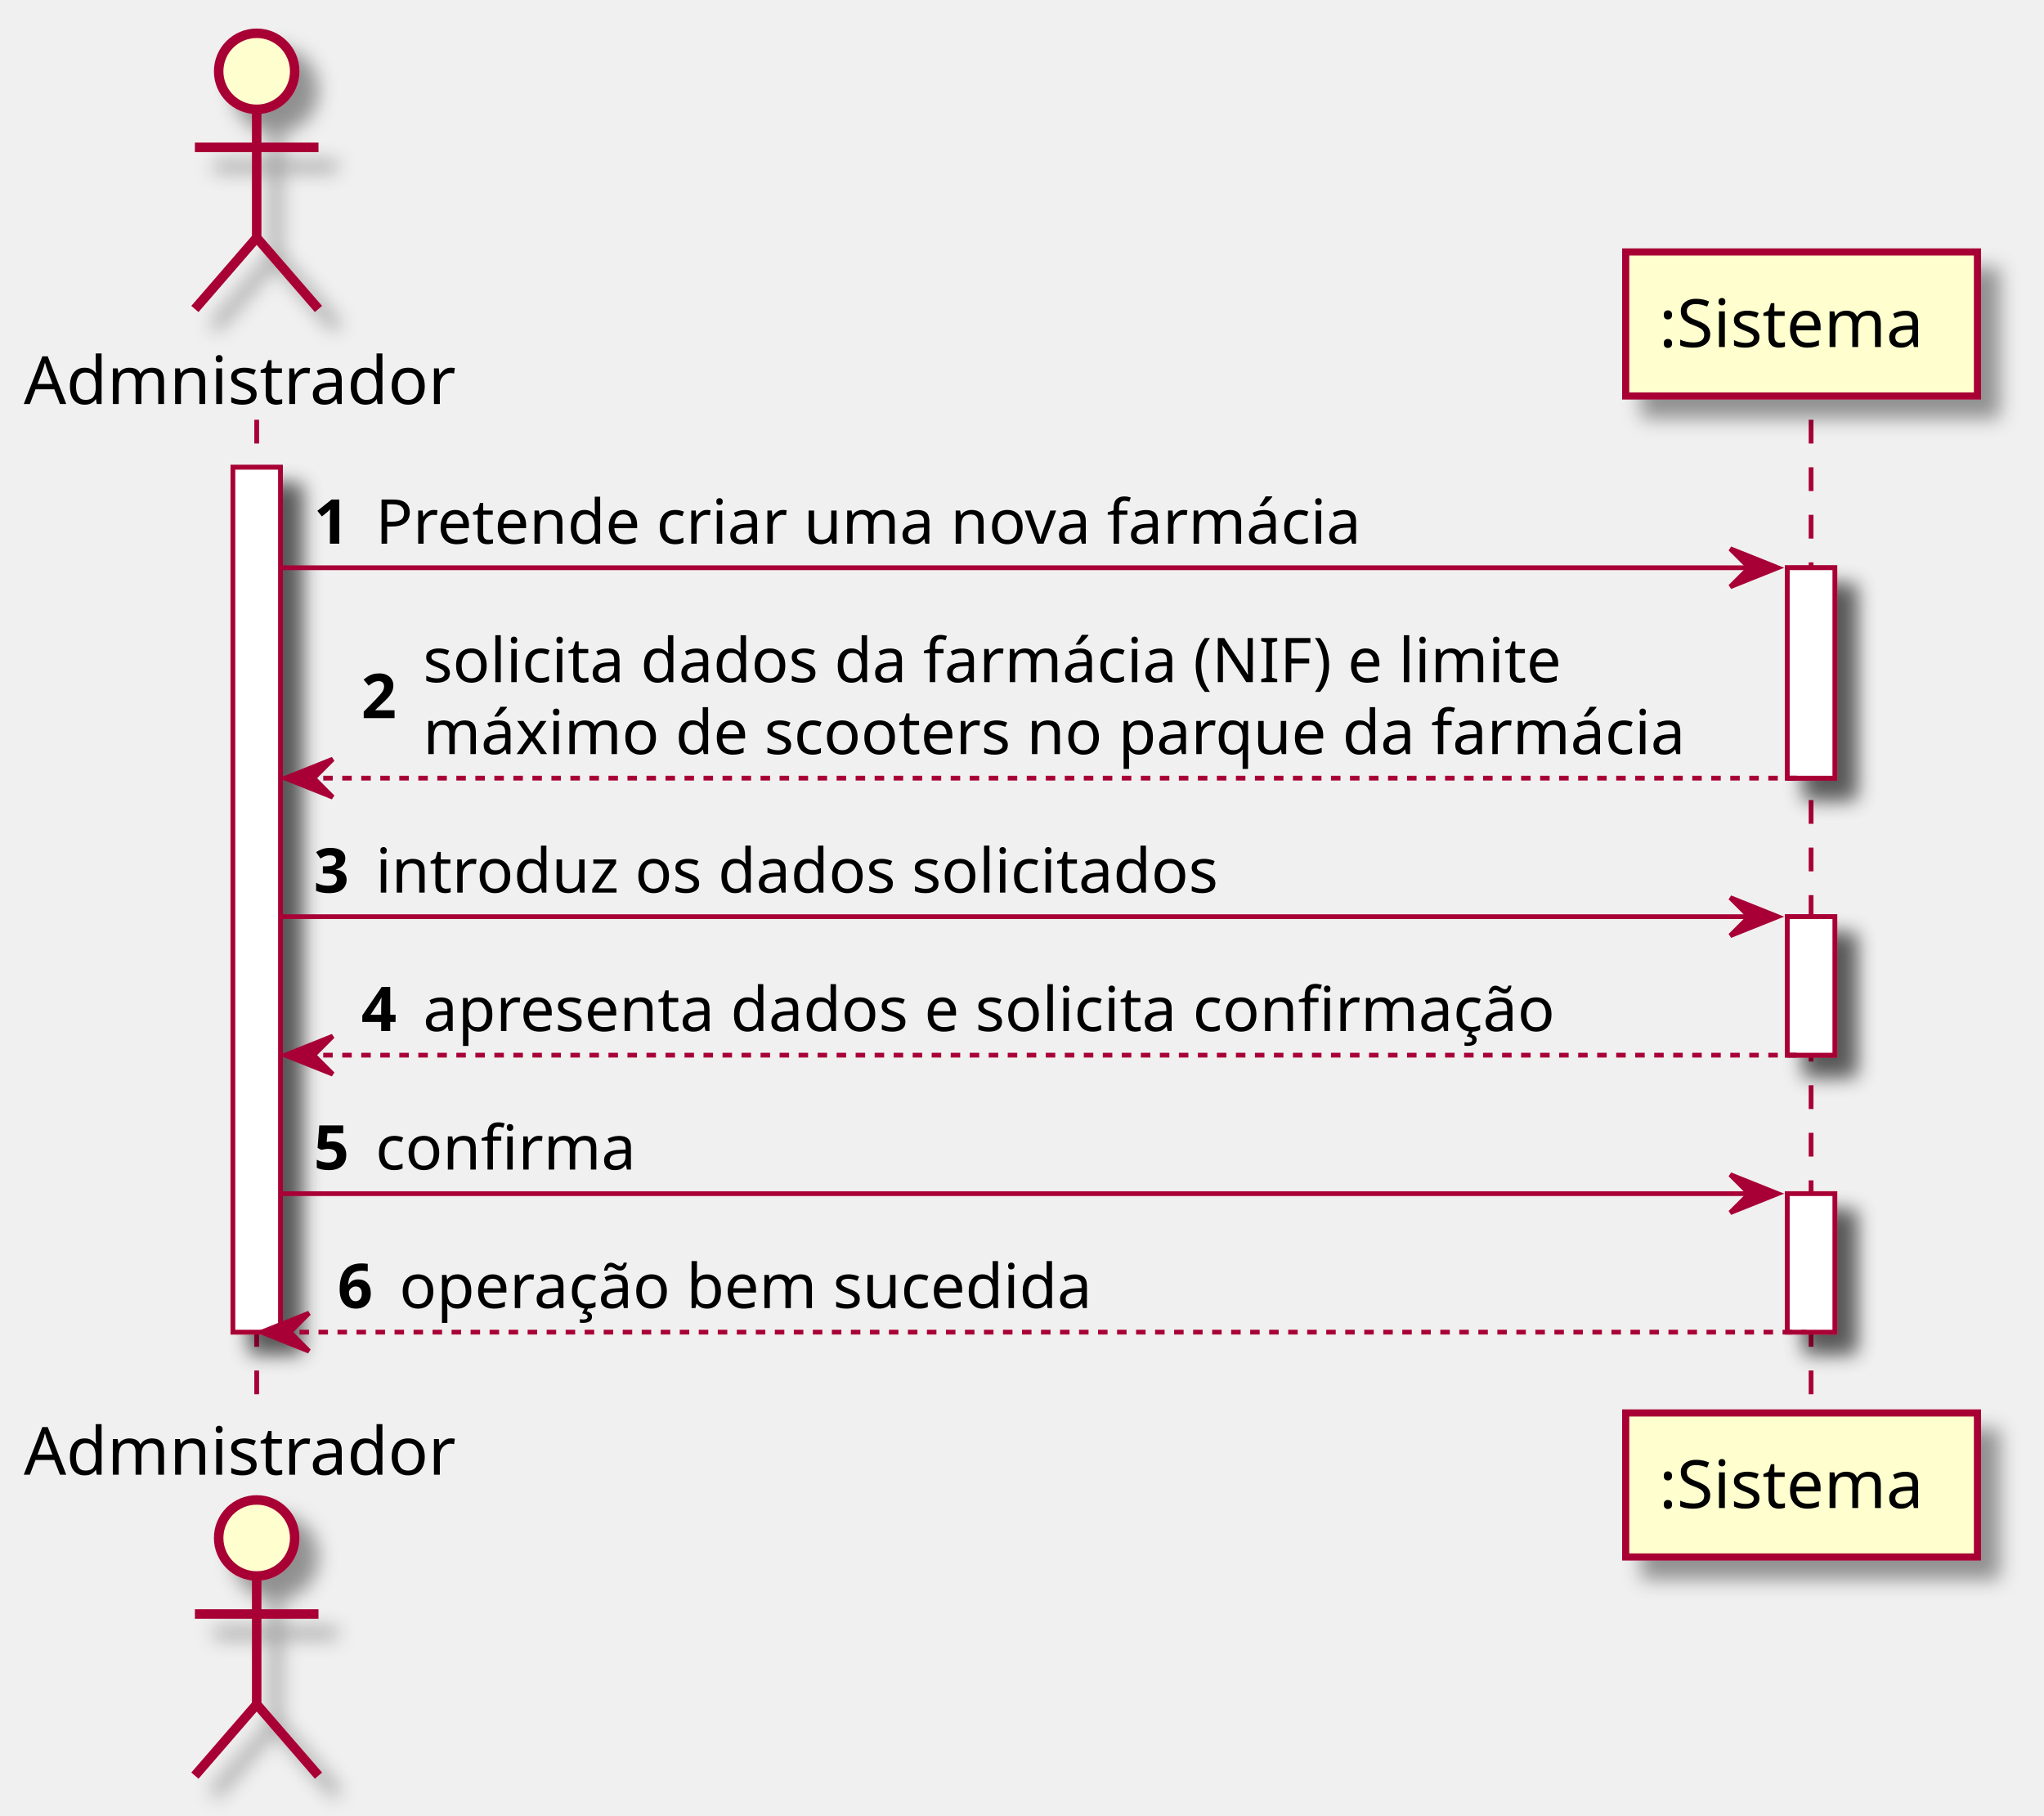
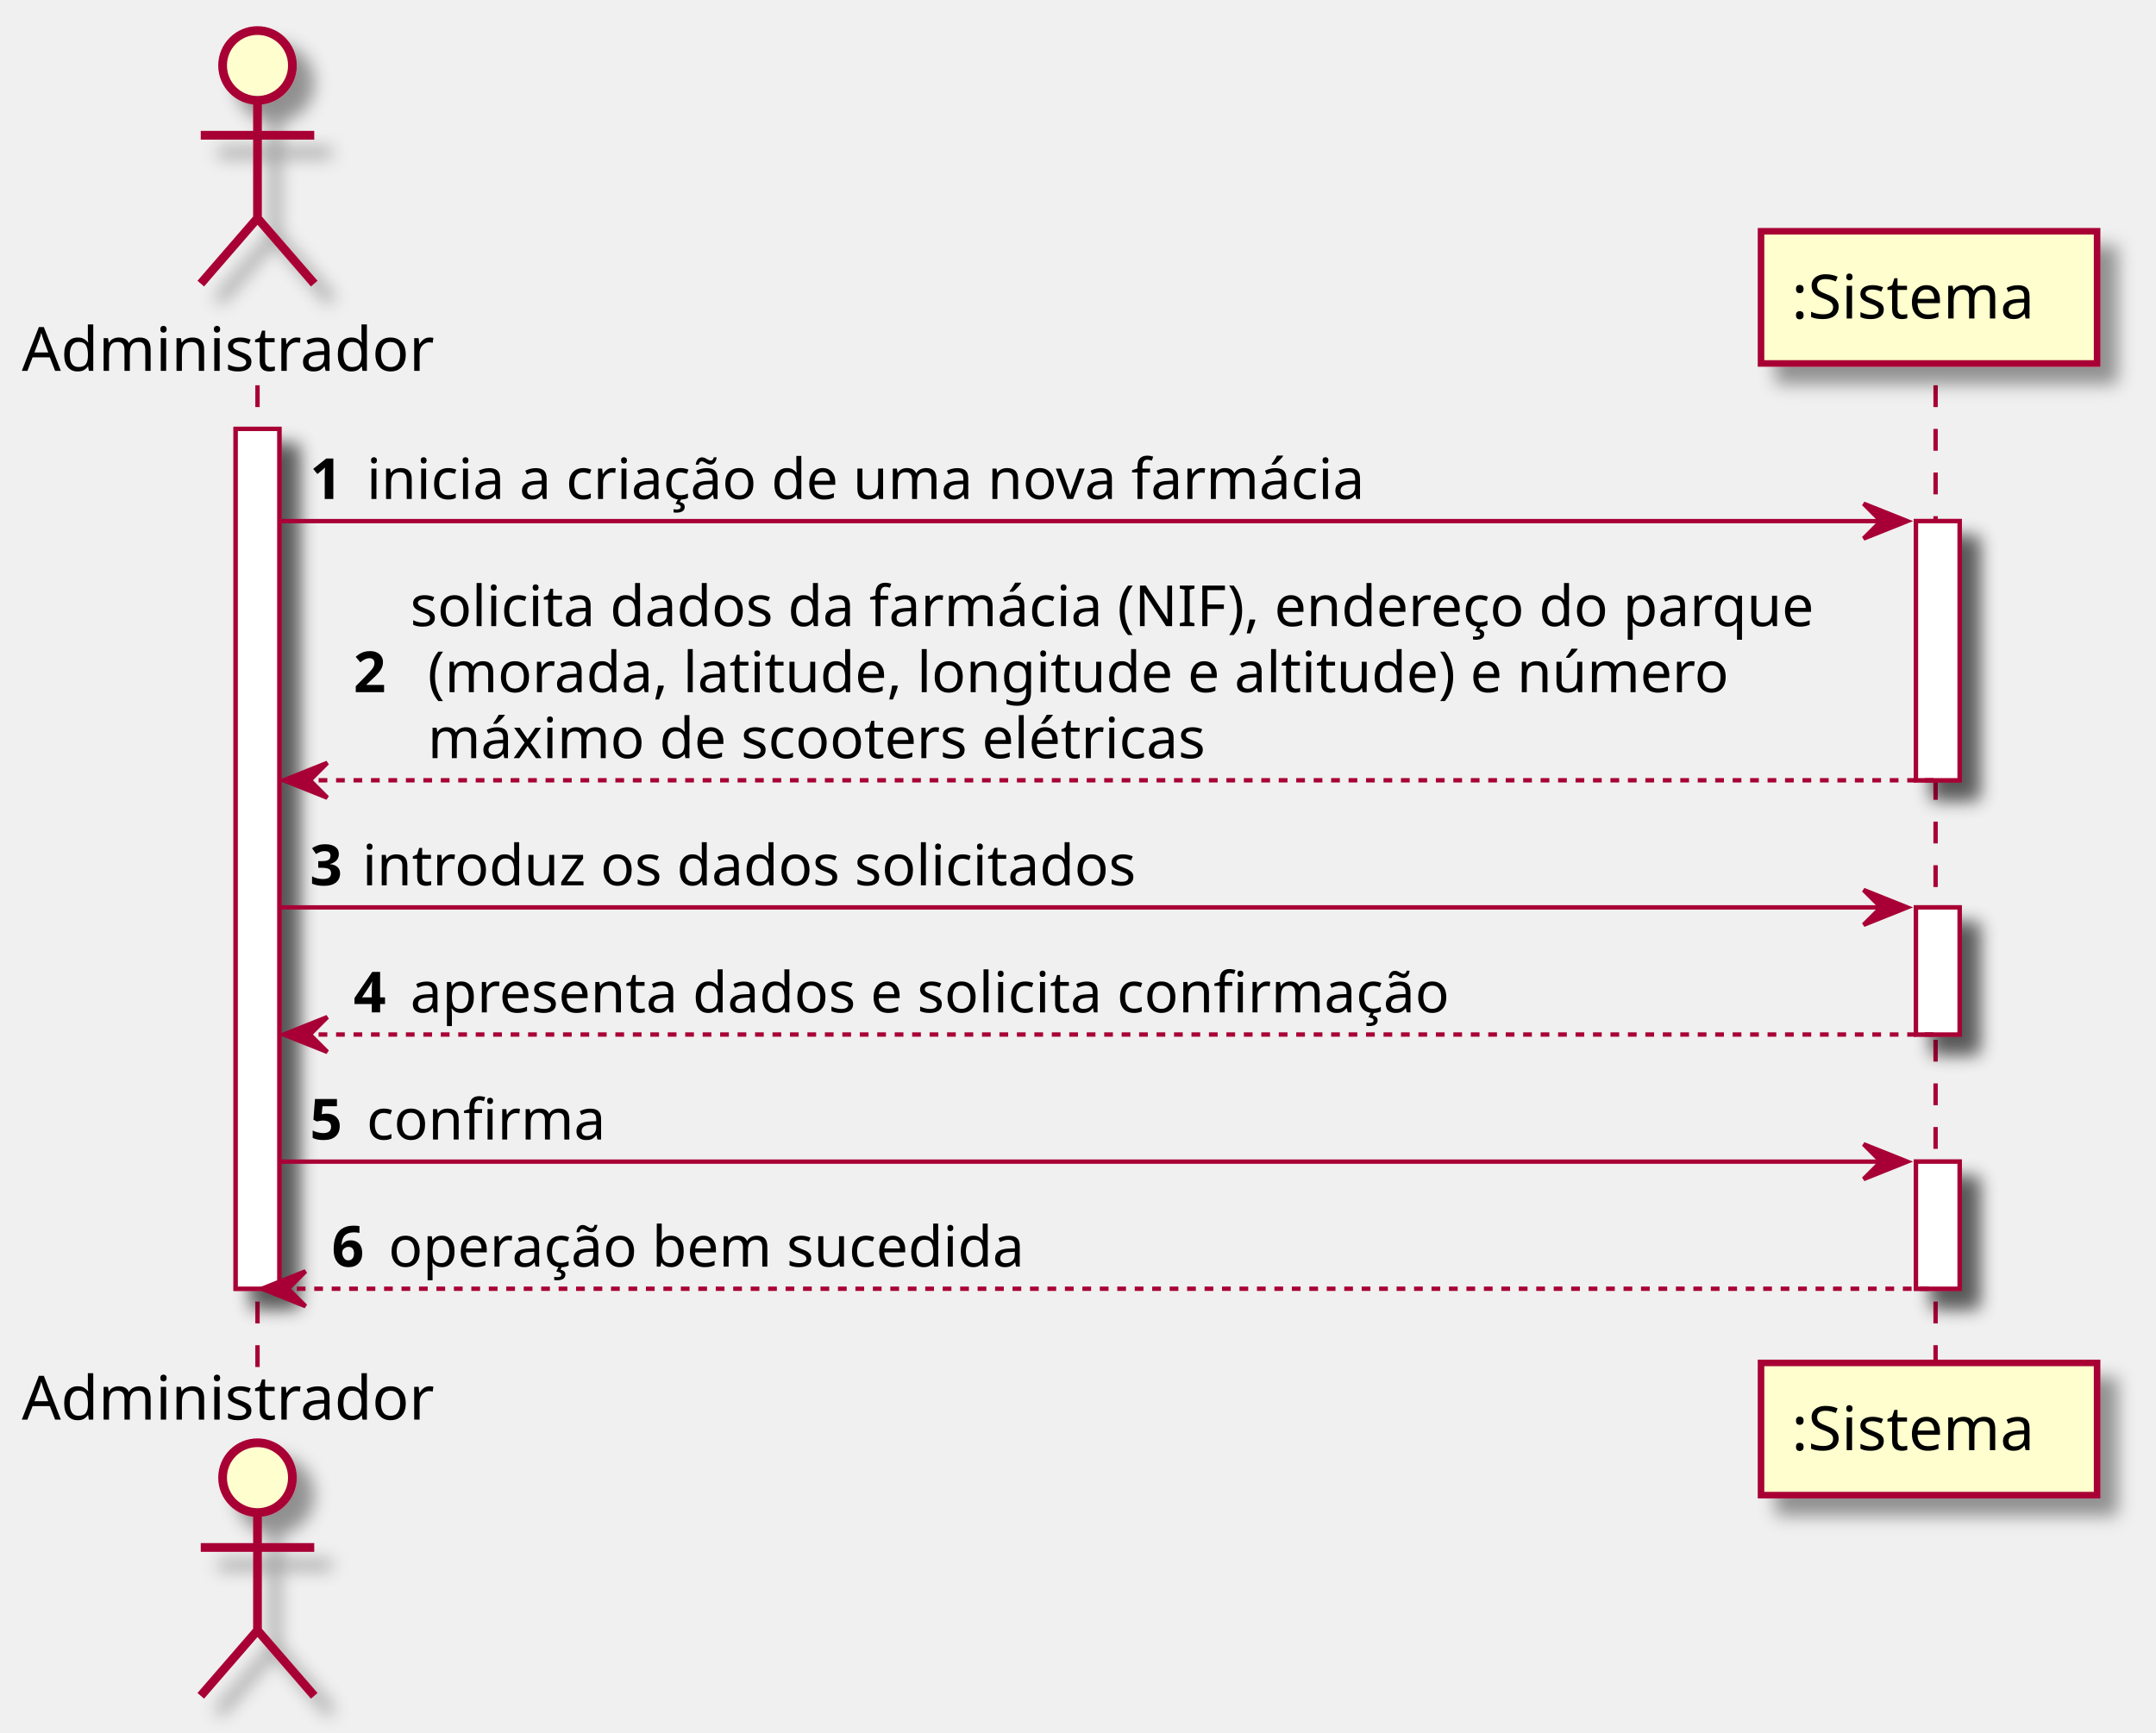
- <svg xmlns="http://www.w3.org/2000/svg" contentScriptType="application/ecmascript" contentStyleType="text/css" height="382px" preserveAspectRatio="none" style="width:430px;height:382px;" version="1.1" viewBox="0 0 430 382" width="430px" zoomAndPan="magnify">
+ <svg xmlns="http://www.w3.org/2000/svg" contentScriptType="application/ecmascript" contentStyleType="text/css" height="397px" preserveAspectRatio="none" style="width:494px;height:397px;" version="1.1" viewBox="0 0 494 397" width="494px" zoomAndPan="magnify">
  <defs>
-     <filter height="300%" id="f2tf4p77p38c6" width="300%" x="-1" y="-1">
+     <filter height="300%" id="f19se2gony95sy" width="300%" x="-1" y="-1">
      <feGaussianBlur result="blurOut" stdDeviation="2.0" />
      <feColorMatrix in="blurOut" result="blurOut2" type="matrix" values="0 0 0 0 0 0 0 0 0 0 0 0 0 0 0 0 0 0 .4 0" />
      <feOffset dx="4.0" dy="4.0" in="blurOut2" result="blurOut3" />
      <feBlend in="SourceGraphic" in2="blurOut3" mode="normal" />
    </filter>
  </defs>
  <g>
-     <rect fill="#FFFFFF" filter="url(#f2tf4p77p38c6)" height="181.93" style="stroke:#A80036;stroke-width:1.0;" width="10" x="49" y="98.297" />
-     <rect fill="#FFFFFF" filter="url(#f2tf4p77p38c6)" height="44.266" style="stroke:#A80036;stroke-width:1.0;" width="10" x="376" y="119.43" />
-     <rect fill="#FFFFFF" filter="url(#f2tf4p77p38c6)" height="29.133" style="stroke:#A80036;stroke-width:1.0;" width="10" x="376" y="192.828" />
-     <rect fill="#FFFFFF" filter="url(#f2tf4p77p38c6)" height="29.133" style="stroke:#A80036;stroke-width:1.0;" width="10" x="376" y="251.094" />
-     <line style="stroke:#A80036;stroke-width:1.0;stroke-dasharray:5.0,5.0;" x1="54" x2="54" y1="88.297" y2="298.227" />
-     <line style="stroke:#A80036;stroke-width:1.0;stroke-dasharray:5.0,5.0;" x1="381" x2="381" y1="88.297" y2="298.227" />
-     <text fill="#000000" font-family="sans-serif" font-size="14" lengthAdjust="spacingAndGlyphs" textLength="92" x="5" y="84.995">Admnistrador</text>
-     <ellipse cx="54" cy="15" fill="#FEFECE" filter="url(#f2tf4p77p38c6)" rx="8" ry="8" style="stroke:#A80036;stroke-width:2.0;" />
-     <path d="M54,23 L54,50 M41,31 L67,31 M54,50 L41,65 M54,50 L67,65 " fill="none" filter="url(#f2tf4p77p38c6)" style="stroke:#A80036;stroke-width:2.0;" />
-     <text fill="#000000" font-family="sans-serif" font-size="14" lengthAdjust="spacingAndGlyphs" textLength="92" x="5" y="310.222">Admnistrador</text>
-     <ellipse cx="54" cy="323.523" fill="#FEFECE" filter="url(#f2tf4p77p38c6)" rx="8" ry="8" style="stroke:#A80036;stroke-width:2.0;" />
-     <path d="M54,331.523 L54,358.523 M41,339.523 L67,339.523 M54,358.523 L41,373.523 M54,358.523 L67,373.523 " fill="none" filter="url(#f2tf4p77p38c6)" style="stroke:#A80036;stroke-width:2.0;" />
-     <rect fill="#FEFECE" filter="url(#f2tf4p77p38c6)" height="30.297" style="stroke:#A80036;stroke-width:1.5;" width="74" x="342" y="53" />
-     <text fill="#000000" font-family="sans-serif" font-size="14" lengthAdjust="spacingAndGlyphs" textLength="60" x="349" y="72.995">:Sistema</text>
-     <rect fill="#FEFECE" filter="url(#f2tf4p77p38c6)" height="30.297" style="stroke:#A80036;stroke-width:1.5;" width="74" x="342" y="297.227" />
-     <text fill="#000000" font-family="sans-serif" font-size="14" lengthAdjust="spacingAndGlyphs" textLength="60" x="349" y="317.222">:Sistema</text>
-     <rect fill="#FFFFFF" filter="url(#f2tf4p77p38c6)" height="181.93" style="stroke:#A80036;stroke-width:1.0;" width="10" x="49" y="98.297" />
-     <rect fill="#FFFFFF" filter="url(#f2tf4p77p38c6)" height="44.266" style="stroke:#A80036;stroke-width:1.0;" width="10" x="376" y="119.43" />
-     <rect fill="#FFFFFF" filter="url(#f2tf4p77p38c6)" height="29.133" style="stroke:#A80036;stroke-width:1.0;" width="10" x="376" y="192.828" />
-     <rect fill="#FFFFFF" filter="url(#f2tf4p77p38c6)" height="29.133" style="stroke:#A80036;stroke-width:1.0;" width="10" x="376" y="251.094" />
-     <polygon fill="#A80036" points="364,115.43,374,119.43,364,123.43,368,119.43" style="stroke:#A80036;stroke-width:1.0;" />
-     <line style="stroke:#A80036;stroke-width:1.0;" x1="59" x2="370" y1="119.43" y2="119.43" />
-     <text fill="#000000" font-family="sans-serif" font-size="13" font-weight="bold" lengthAdjust="spacingAndGlyphs" textLength="9" x="66" y="114.364">1</text>
-     <text fill="#000000" font-family="sans-serif" font-size="13" lengthAdjust="spacingAndGlyphs" textLength="218" x="79" y="114.364">Pretende criar uma nova farmácia</text>
-     <polygon fill="#A80036" points="70,159.695,60,163.695,70,167.695,66,163.695" style="stroke:#A80036;stroke-width:1.0;" />
-     <line style="stroke:#A80036;stroke-width:1.0;stroke-dasharray:2.0,2.0;" x1="64" x2="380" y1="163.695" y2="163.695" />
-     <text fill="#000000" font-family="sans-serif" font-size="13" font-weight="bold" lengthAdjust="spacingAndGlyphs" textLength="9" x="76" y="151.063">2</text>
-     <text fill="#000000" font-family="sans-serif" font-size="13" lengthAdjust="spacingAndGlyphs" textLength="252" x="89" y="143.497">solicita dados da farmácia (NIF) e limite</text>
-     <text fill="#000000" font-family="sans-serif" font-size="13" lengthAdjust="spacingAndGlyphs" textLength="280" x="89" y="158.629">máximo de scooters no parque da farmácia</text>
-     <polygon fill="#A80036" points="364,188.828,374,192.828,364,196.828,368,192.828" style="stroke:#A80036;stroke-width:1.0;" />
-     <line style="stroke:#A80036;stroke-width:1.0;" x1="59" x2="370" y1="192.828" y2="192.828" />
-     <text fill="#000000" font-family="sans-serif" font-size="13" font-weight="bold" lengthAdjust="spacingAndGlyphs" textLength="9" x="66" y="187.762">3</text>
-     <text fill="#000000" font-family="sans-serif" font-size="13" lengthAdjust="spacingAndGlyphs" textLength="185" x="79" y="187.762">introduz os dados solicitados</text>
-     <polygon fill="#A80036" points="70,217.961,60,221.961,70,225.961,66,221.961" style="stroke:#A80036;stroke-width:1.0;" />
-     <line style="stroke:#A80036;stroke-width:1.0;stroke-dasharray:2.0,2.0;" x1="64" x2="380" y1="221.961" y2="221.961" />
-     <text fill="#000000" font-family="sans-serif" font-size="13" font-weight="bold" lengthAdjust="spacingAndGlyphs" textLength="9" x="76" y="216.895">4</text>
-     <text fill="#000000" font-family="sans-serif" font-size="13" lengthAdjust="spacingAndGlyphs" textLength="251" x="89" y="216.895">apresenta dados e solicita confirmação</text>
-     <polygon fill="#A80036" points="364,247.094,374,251.094,364,255.094,368,251.094" style="stroke:#A80036;stroke-width:1.0;" />
-     <line style="stroke:#A80036;stroke-width:1.0;" x1="59" x2="370" y1="251.094" y2="251.094" />
-     <text fill="#000000" font-family="sans-serif" font-size="13" font-weight="bold" lengthAdjust="spacingAndGlyphs" textLength="9" x="66" y="246.028">5</text>
-     <text fill="#000000" font-family="sans-serif" font-size="13" lengthAdjust="spacingAndGlyphs" textLength="56" x="79" y="246.028">confirma</text>
-     <polygon fill="#A80036" points="65,276.227,55,280.227,65,284.227,61,280.227" style="stroke:#A80036;stroke-width:1.0;" />
-     <line style="stroke:#A80036;stroke-width:1.0;stroke-dasharray:2.0,2.0;" x1="59" x2="380" y1="280.227" y2="280.227" />
-     <text fill="#000000" font-family="sans-serif" font-size="13" font-weight="bold" lengthAdjust="spacingAndGlyphs" textLength="9" x="71" y="275.161">6</text>
-     <text fill="#000000" font-family="sans-serif" font-size="13" lengthAdjust="spacingAndGlyphs" textLength="154" x="84" y="275.161">operação bem sucedida</text>
+     <rect fill="#FFFFFF" filter="url(#f19se2gony95sy)" height="197.062" style="stroke:#A80036;stroke-width:1.0;" width="10" x="54" y="98.297" />
+     <rect fill="#FFFFFF" filter="url(#f19se2gony95sy)" height="59.398" style="stroke:#A80036;stroke-width:1.0;" width="10" x="439" y="119.43" />
+     <rect fill="#FFFFFF" filter="url(#f19se2gony95sy)" height="29.133" style="stroke:#A80036;stroke-width:1.0;" width="10" x="439" y="207.961" />
+     <rect fill="#FFFFFF" filter="url(#f19se2gony95sy)" height="29.133" style="stroke:#A80036;stroke-width:1.0;" width="10" x="439" y="266.227" />
+     <line style="stroke:#A80036;stroke-width:1.0;stroke-dasharray:5.0,5.0;" x1="59" x2="59" y1="88.297" y2="313.359" />
+     <line style="stroke:#A80036;stroke-width:1.0;stroke-dasharray:5.0,5.0;" x1="443.5" x2="443.5" y1="88.297" y2="313.359" />
+     <text fill="#000000" font-family="sans-serif" font-size="14" lengthAdjust="spacing" textLength="102" x="5" y="84.995">Administrador</text>
+     <ellipse cx="59" cy="15" fill="#FEFECE" filter="url(#f19se2gony95sy)" rx="8" ry="8" style="stroke:#A80036;stroke-width:2.0;" />
+     <path d="M59,23 L59,50 M46,31 L72,31 M59,50 L46,65 M59,50 L72,65 " fill="none" filter="url(#f19se2gony95sy)" style="stroke:#A80036;stroke-width:2.0;" />
+     <text fill="#000000" font-family="sans-serif" font-size="14" lengthAdjust="spacing" textLength="102" x="5" y="325.354">Administrador</text>
+     <ellipse cx="59" cy="338.656" fill="#FEFECE" filter="url(#f19se2gony95sy)" rx="8" ry="8" style="stroke:#A80036;stroke-width:2.0;" />
+     <path d="M59,346.656 L59,373.656 M46,354.656 L72,354.656 M59,373.656 L46,388.656 M59,373.656 L72,388.656 " fill="none" filter="url(#f19se2gony95sy)" style="stroke:#A80036;stroke-width:2.0;" />
+     <rect fill="#FEFECE" filter="url(#f19se2gony95sy)" height="30.297" style="stroke:#A80036;stroke-width:1.5;" width="77" x="403.5" y="53" />
+     <text fill="#000000" font-family="sans-serif" font-size="14" lengthAdjust="spacing" textLength="63" x="410.5" y="72.995">:Sistema</text>
+     <rect fill="#FEFECE" filter="url(#f19se2gony95sy)" height="30.297" style="stroke:#A80036;stroke-width:1.5;" width="77" x="403.5" y="312.359" />
+     <text fill="#000000" font-family="sans-serif" font-size="14" lengthAdjust="spacing" textLength="63" x="410.5" y="332.354">:Sistema</text>
+     <rect fill="#FFFFFF" filter="url(#f19se2gony95sy)" height="197.062" style="stroke:#A80036;stroke-width:1.0;" width="10" x="54" y="98.297" />
+     <rect fill="#FFFFFF" filter="url(#f19se2gony95sy)" height="59.398" style="stroke:#A80036;stroke-width:1.0;" width="10" x="439" y="119.43" />
+     <rect fill="#FFFFFF" filter="url(#f19se2gony95sy)" height="29.133" style="stroke:#A80036;stroke-width:1.0;" width="10" x="439" y="207.961" />
+     <rect fill="#FFFFFF" filter="url(#f19se2gony95sy)" height="29.133" style="stroke:#A80036;stroke-width:1.0;" width="10" x="439" y="266.227" />
+     <polygon fill="#A80036" points="427,115.43,437,119.43,427,123.43,431,119.43" style="stroke:#A80036;stroke-width:1.0;" />
+     <line style="stroke:#A80036;stroke-width:1.0;" x1="64" x2="433" y1="119.43" y2="119.43" />
+     <text fill="#000000" font-family="sans-serif" font-size="13" font-weight="bold" lengthAdjust="spacing" textLength="9" x="71" y="114.364">1</text>
+     <text fill="#000000" font-family="sans-serif" font-size="13" lengthAdjust="spacing" textLength="244" x="84" y="114.364">inicia a criação de uma nova farmácia</text>
+     <polygon fill="#A80036" points="75,174.828,65,178.828,75,182.828,71,178.828" style="stroke:#A80036;stroke-width:1.0;" />
+     <line style="stroke:#A80036;stroke-width:1.0;stroke-dasharray:2.0,2.0;" x1="69" x2="443" y1="178.828" y2="178.828" />
+     <text fill="#000000" font-family="sans-serif" font-size="13" font-weight="bold" lengthAdjust="spacing" textLength="9" x="81" y="158.629">2</text>
+     <text fill="#000000" font-family="sans-serif" font-size="13" lengthAdjust="spacing" textLength="338" x="94" y="143.497">solicita dados da farmácia (NIF), endereço do parque</text>
+     <text fill="#000000" font-family="sans-serif" font-size="13" lengthAdjust="spacing" textLength="313" x="98" y="158.629">(morada, latitude, longitude e altitude) e número</text>
+     <text fill="#000000" font-family="sans-serif" font-size="13" lengthAdjust="spacing" textLength="190" x="98" y="173.762">máximo de scooters elétricas</text>
+     <polygon fill="#A80036" points="427,203.961,437,207.961,427,211.961,431,207.961" style="stroke:#A80036;stroke-width:1.0;" />
+     <line style="stroke:#A80036;stroke-width:1.0;" x1="64" x2="433" y1="207.961" y2="207.961" />
+     <text fill="#000000" font-family="sans-serif" font-size="13" font-weight="bold" lengthAdjust="spacing" textLength="8" x="71" y="202.895">3</text>
+     <text fill="#000000" font-family="sans-serif" font-size="13" lengthAdjust="spacing" textLength="185" x="83" y="202.895">introduz os dados solicitados</text>
+     <polygon fill="#A80036" points="75,233.094,65,237.094,75,241.094,71,237.094" style="stroke:#A80036;stroke-width:1.0;" />
+     <line style="stroke:#A80036;stroke-width:1.0;stroke-dasharray:2.0,2.0;" x1="69" x2="443" y1="237.094" y2="237.094" />
+     <text fill="#000000" font-family="sans-serif" font-size="13" font-weight="bold" lengthAdjust="spacing" textLength="9" x="81" y="232.028">4</text>
+     <text fill="#000000" font-family="sans-serif" font-size="13" lengthAdjust="spacing" textLength="252" x="94" y="232.028">apresenta dados e solicita confirmação</text>
+     <polygon fill="#A80036" points="427,262.227,437,266.227,427,270.227,431,266.227" style="stroke:#A80036;stroke-width:1.0;" />
+     <line style="stroke:#A80036;stroke-width:1.0;" x1="64" x2="433" y1="266.227" y2="266.227" />
+     <text fill="#000000" font-family="sans-serif" font-size="13" font-weight="bold" lengthAdjust="spacing" textLength="9" x="71" y="261.161">5</text>
+     <text fill="#000000" font-family="sans-serif" font-size="13" lengthAdjust="spacing" textLength="57" x="84" y="261.161">confirma</text>
+     <polygon fill="#A80036" points="70,291.359,60,295.359,70,299.359,66,295.359" style="stroke:#A80036;stroke-width:1.0;" />
+     <line style="stroke:#A80036;stroke-width:1.0;stroke-dasharray:2.0,2.0;" x1="64" x2="443" y1="295.359" y2="295.359" />
+     <text fill="#000000" font-family="sans-serif" font-size="13" font-weight="bold" lengthAdjust="spacing" textLength="9" x="76" y="290.293">6</text>
+     <text fill="#000000" font-family="sans-serif" font-size="13" lengthAdjust="spacing" textLength="154" x="89" y="290.293">operação bem sucedida</text>
  </g>
</svg>
